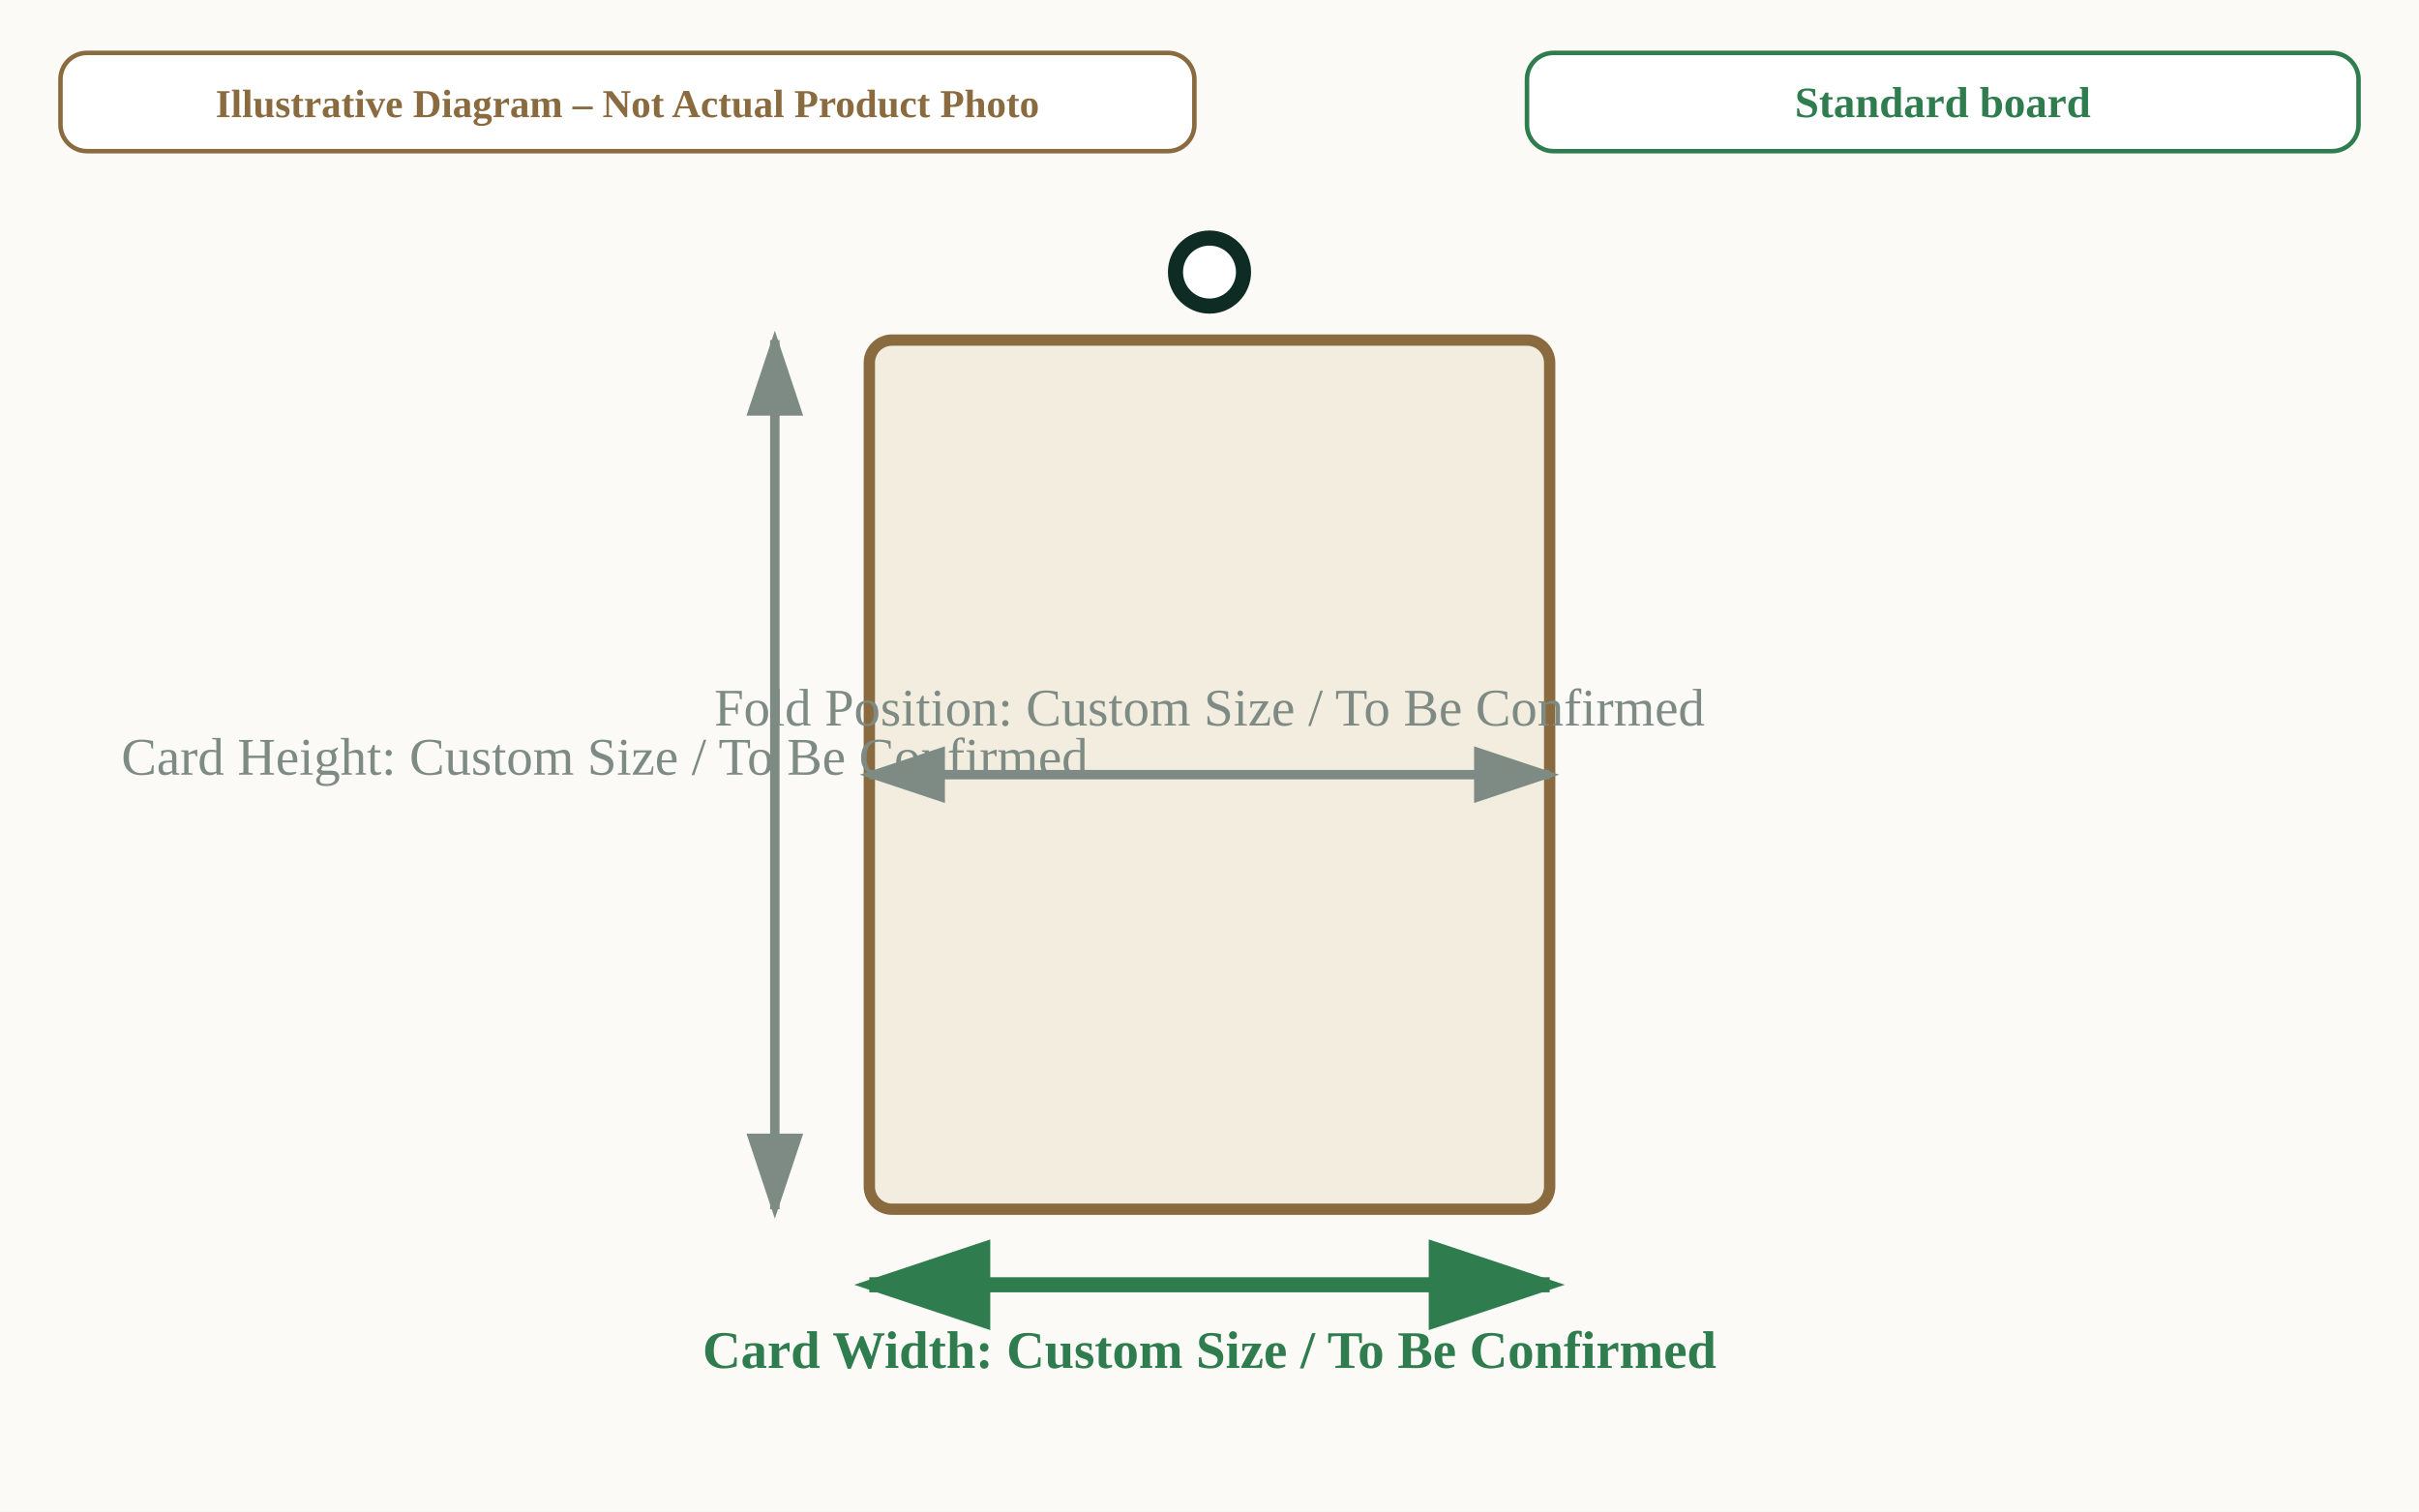
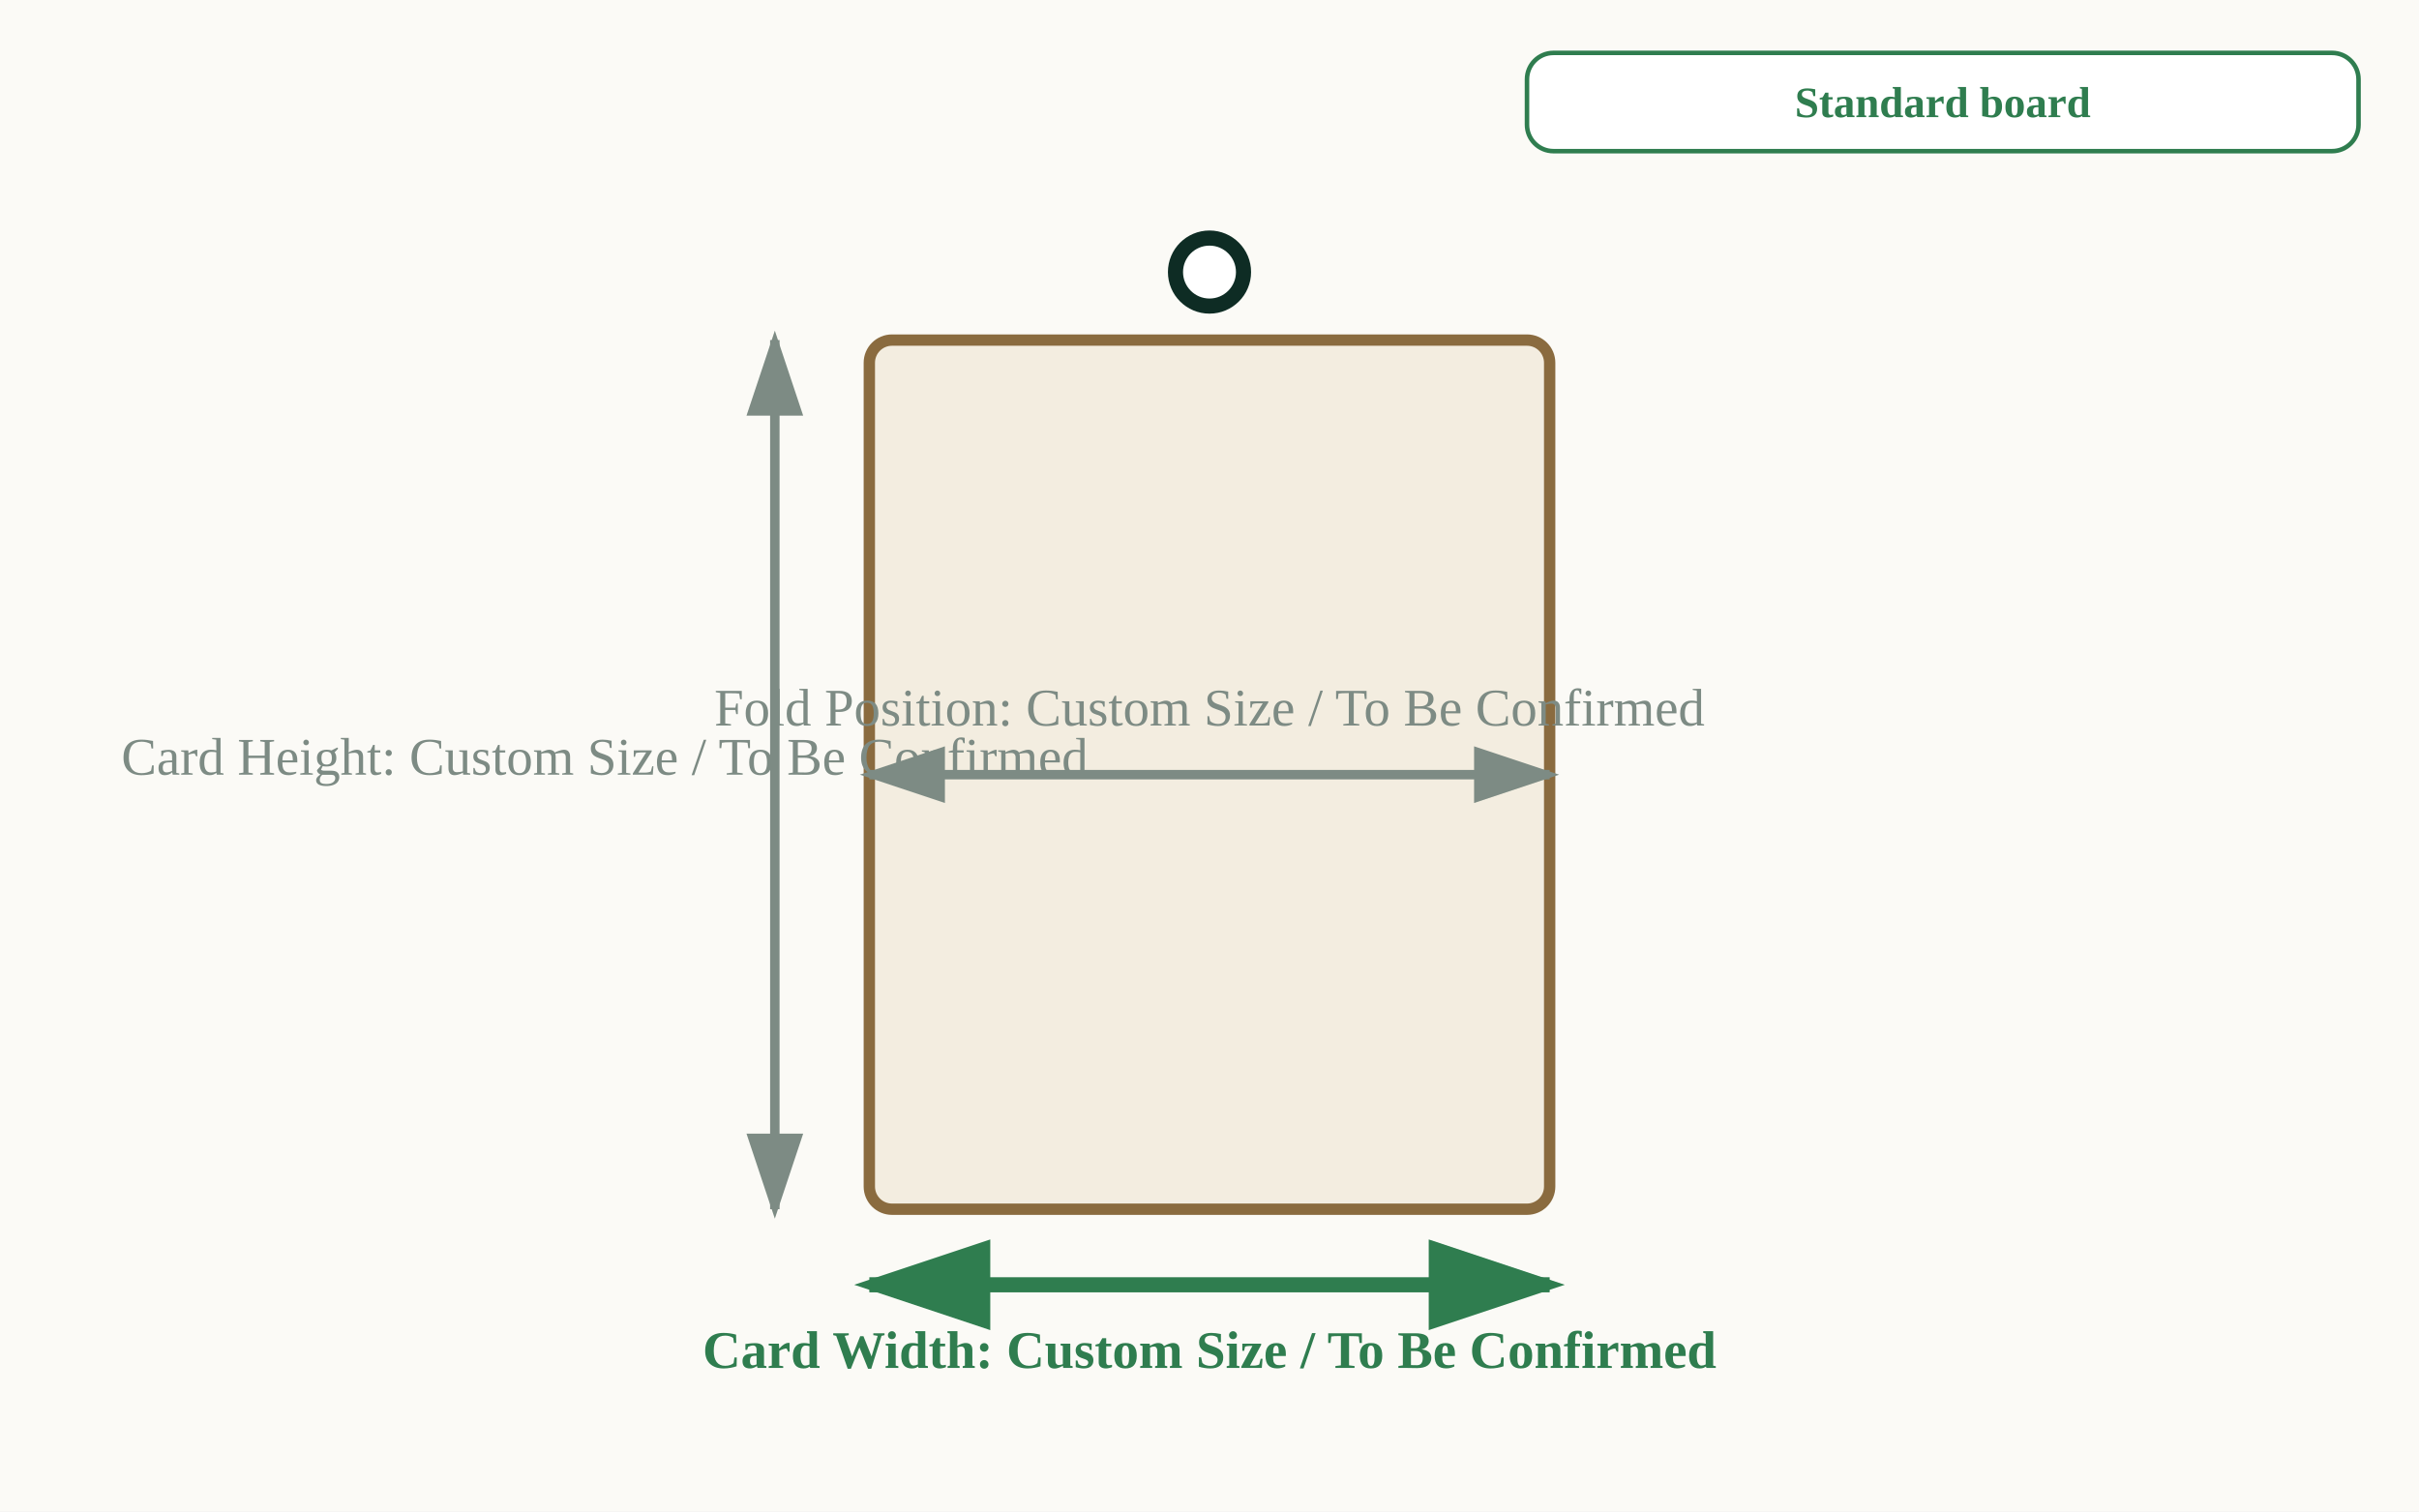
<svg xmlns="http://www.w3.org/2000/svg" viewBox="0 0 640 400" width="100%" style="max-width:620px" role="img" aria-label="dimension diagram with arrows">
  <defs>
    <marker id="arw-B03-0-g" markerWidth="10" markerHeight="10" refX="8" refY="3" orient="auto-start-reverse" markerUnits="strokeWidth">
      <path d="M0,0 L0,6 L9,3 z" fill="#2f7d4f" />
    </marker>
    <marker id="arw-B03-0-a" markerWidth="10" markerHeight="10" refX="8" refY="3" orient="auto-start-reverse" markerUnits="strokeWidth">
      <path d="M0,0 L0,6 L9,3 z" fill="#7d8b84" />
    </marker>
  </defs>
  <rect width="640" height="400" fill="#fbfaf6" />
-   <rect x="16" y="14" width="300" height="26" rx="7" fill="#fff" stroke="#8a6b3f" stroke-width="1.2" />
-   <text x="166" y="31" text-anchor="middle" font-size="10.5" font-weight="700" fill="#8a6b3f">Illustrative Diagram – Not Actual Product Photo</text>
  <rect x="404" y="14" width="220" height="26" rx="7" fill="#fff" stroke="#2f7d4f" stroke-width="1.2" />
  <text x="514" y="31" text-anchor="middle" font-size="11.5" font-weight="700" fill="#2f7d4f">Standard board</text>
  <rect x="230" y="90" width="180" height="230" rx="6" fill="#f3ede0" stroke="#8a6b3f" stroke-width="3" />
  <circle cx="320" cy="72" r="9" fill="#fff" stroke="#0e2c24" stroke-width="4" />
  <line x1="230" y1="340" x2="410" y2="340" stroke="#2f7d4f" stroke-width="4" marker-start="url(#arw-B03-0-g)" marker-end="url(#arw-B03-0-g)" />
  <text x="320" y="362" text-anchor="middle" font-size="14" font-weight="700" fill="#2f7d4f">Card Width: Custom Size / To Be Confirmed</text>
  <line x1="205" y1="90" x2="205" y2="320" stroke="#7d8b84" stroke-width="2.5" marker-start="url(#arw-B03-0-a)" marker-end="url(#arw-B03-0-a)" />
  <text x="160" y="205" text-anchor="middle" font-size="14" font-weight="500" fill="#7d8b84">Card Height: Custom Size / To Be Confirmed</text>
  <line x1="230" y1="205" x2="410" y2="205" stroke="#7d8b84" stroke-width="2.5" marker-start="url(#arw-B03-0-a)" marker-end="url(#arw-B03-0-a)" />
  <text x="320" y="192" text-anchor="middle" font-size="14" font-weight="500" fill="#7d8b84">Fold Position: Custom Size / To Be Confirmed</text>
</svg>
